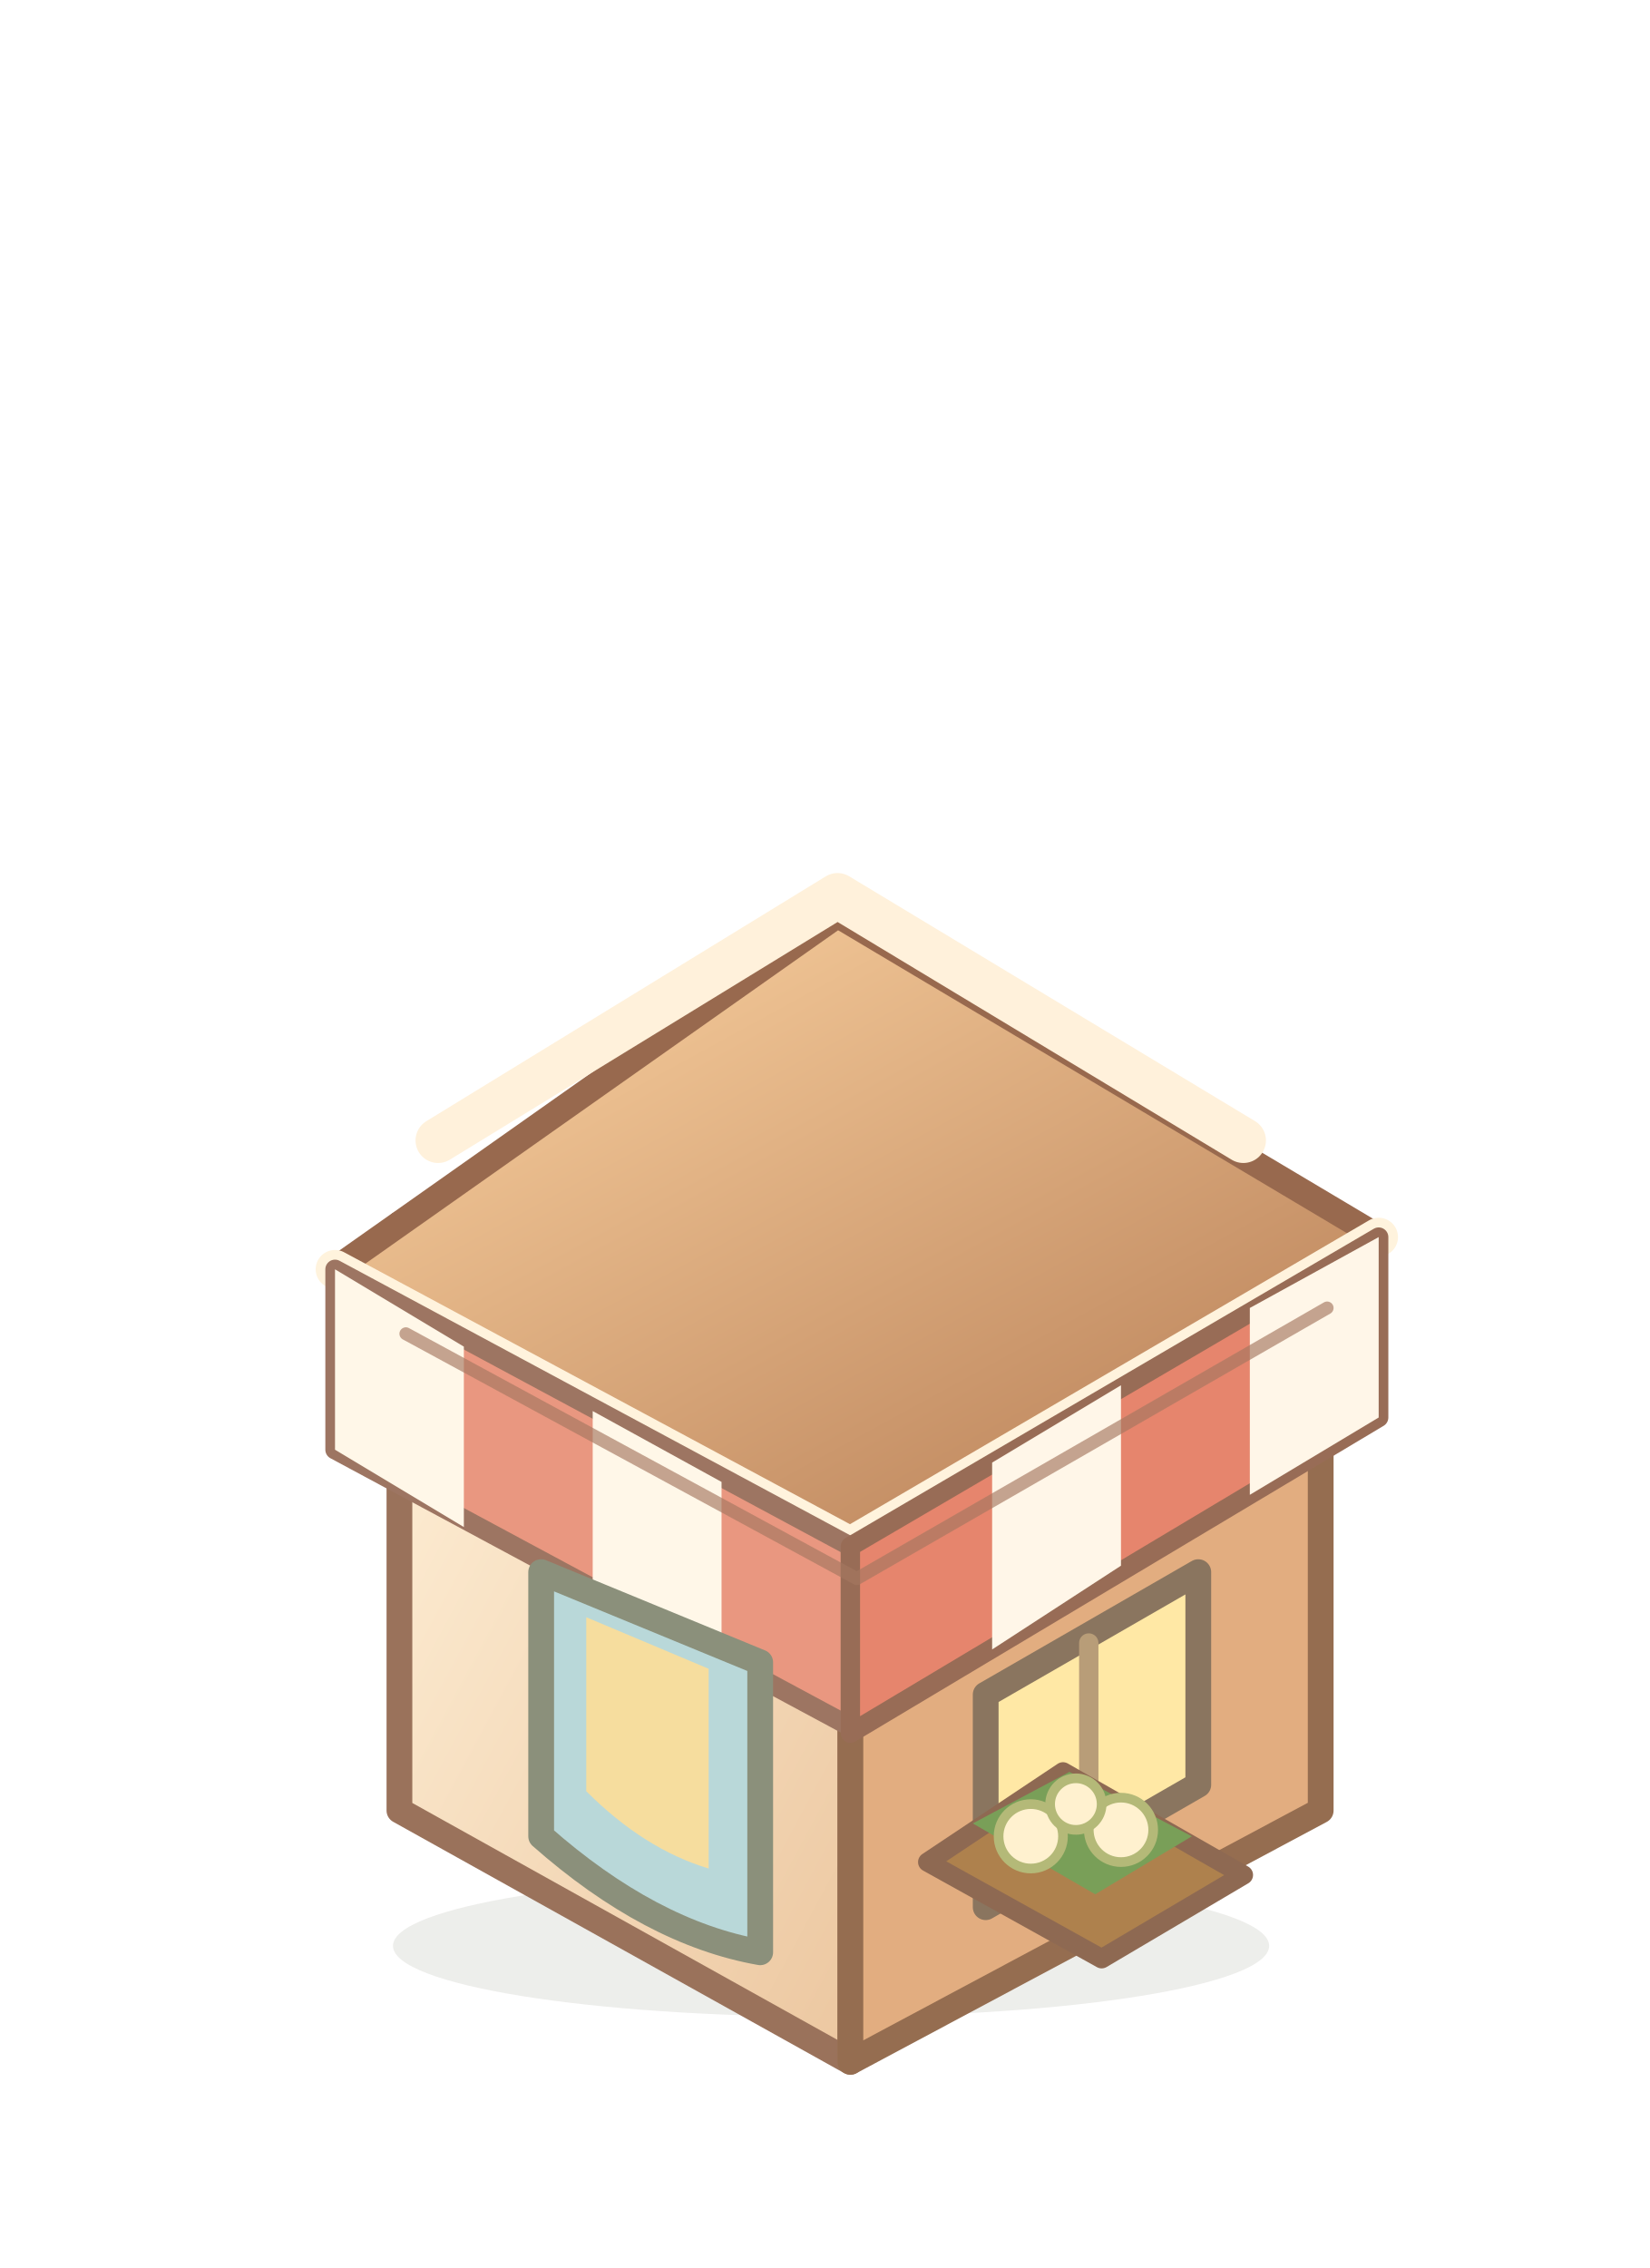
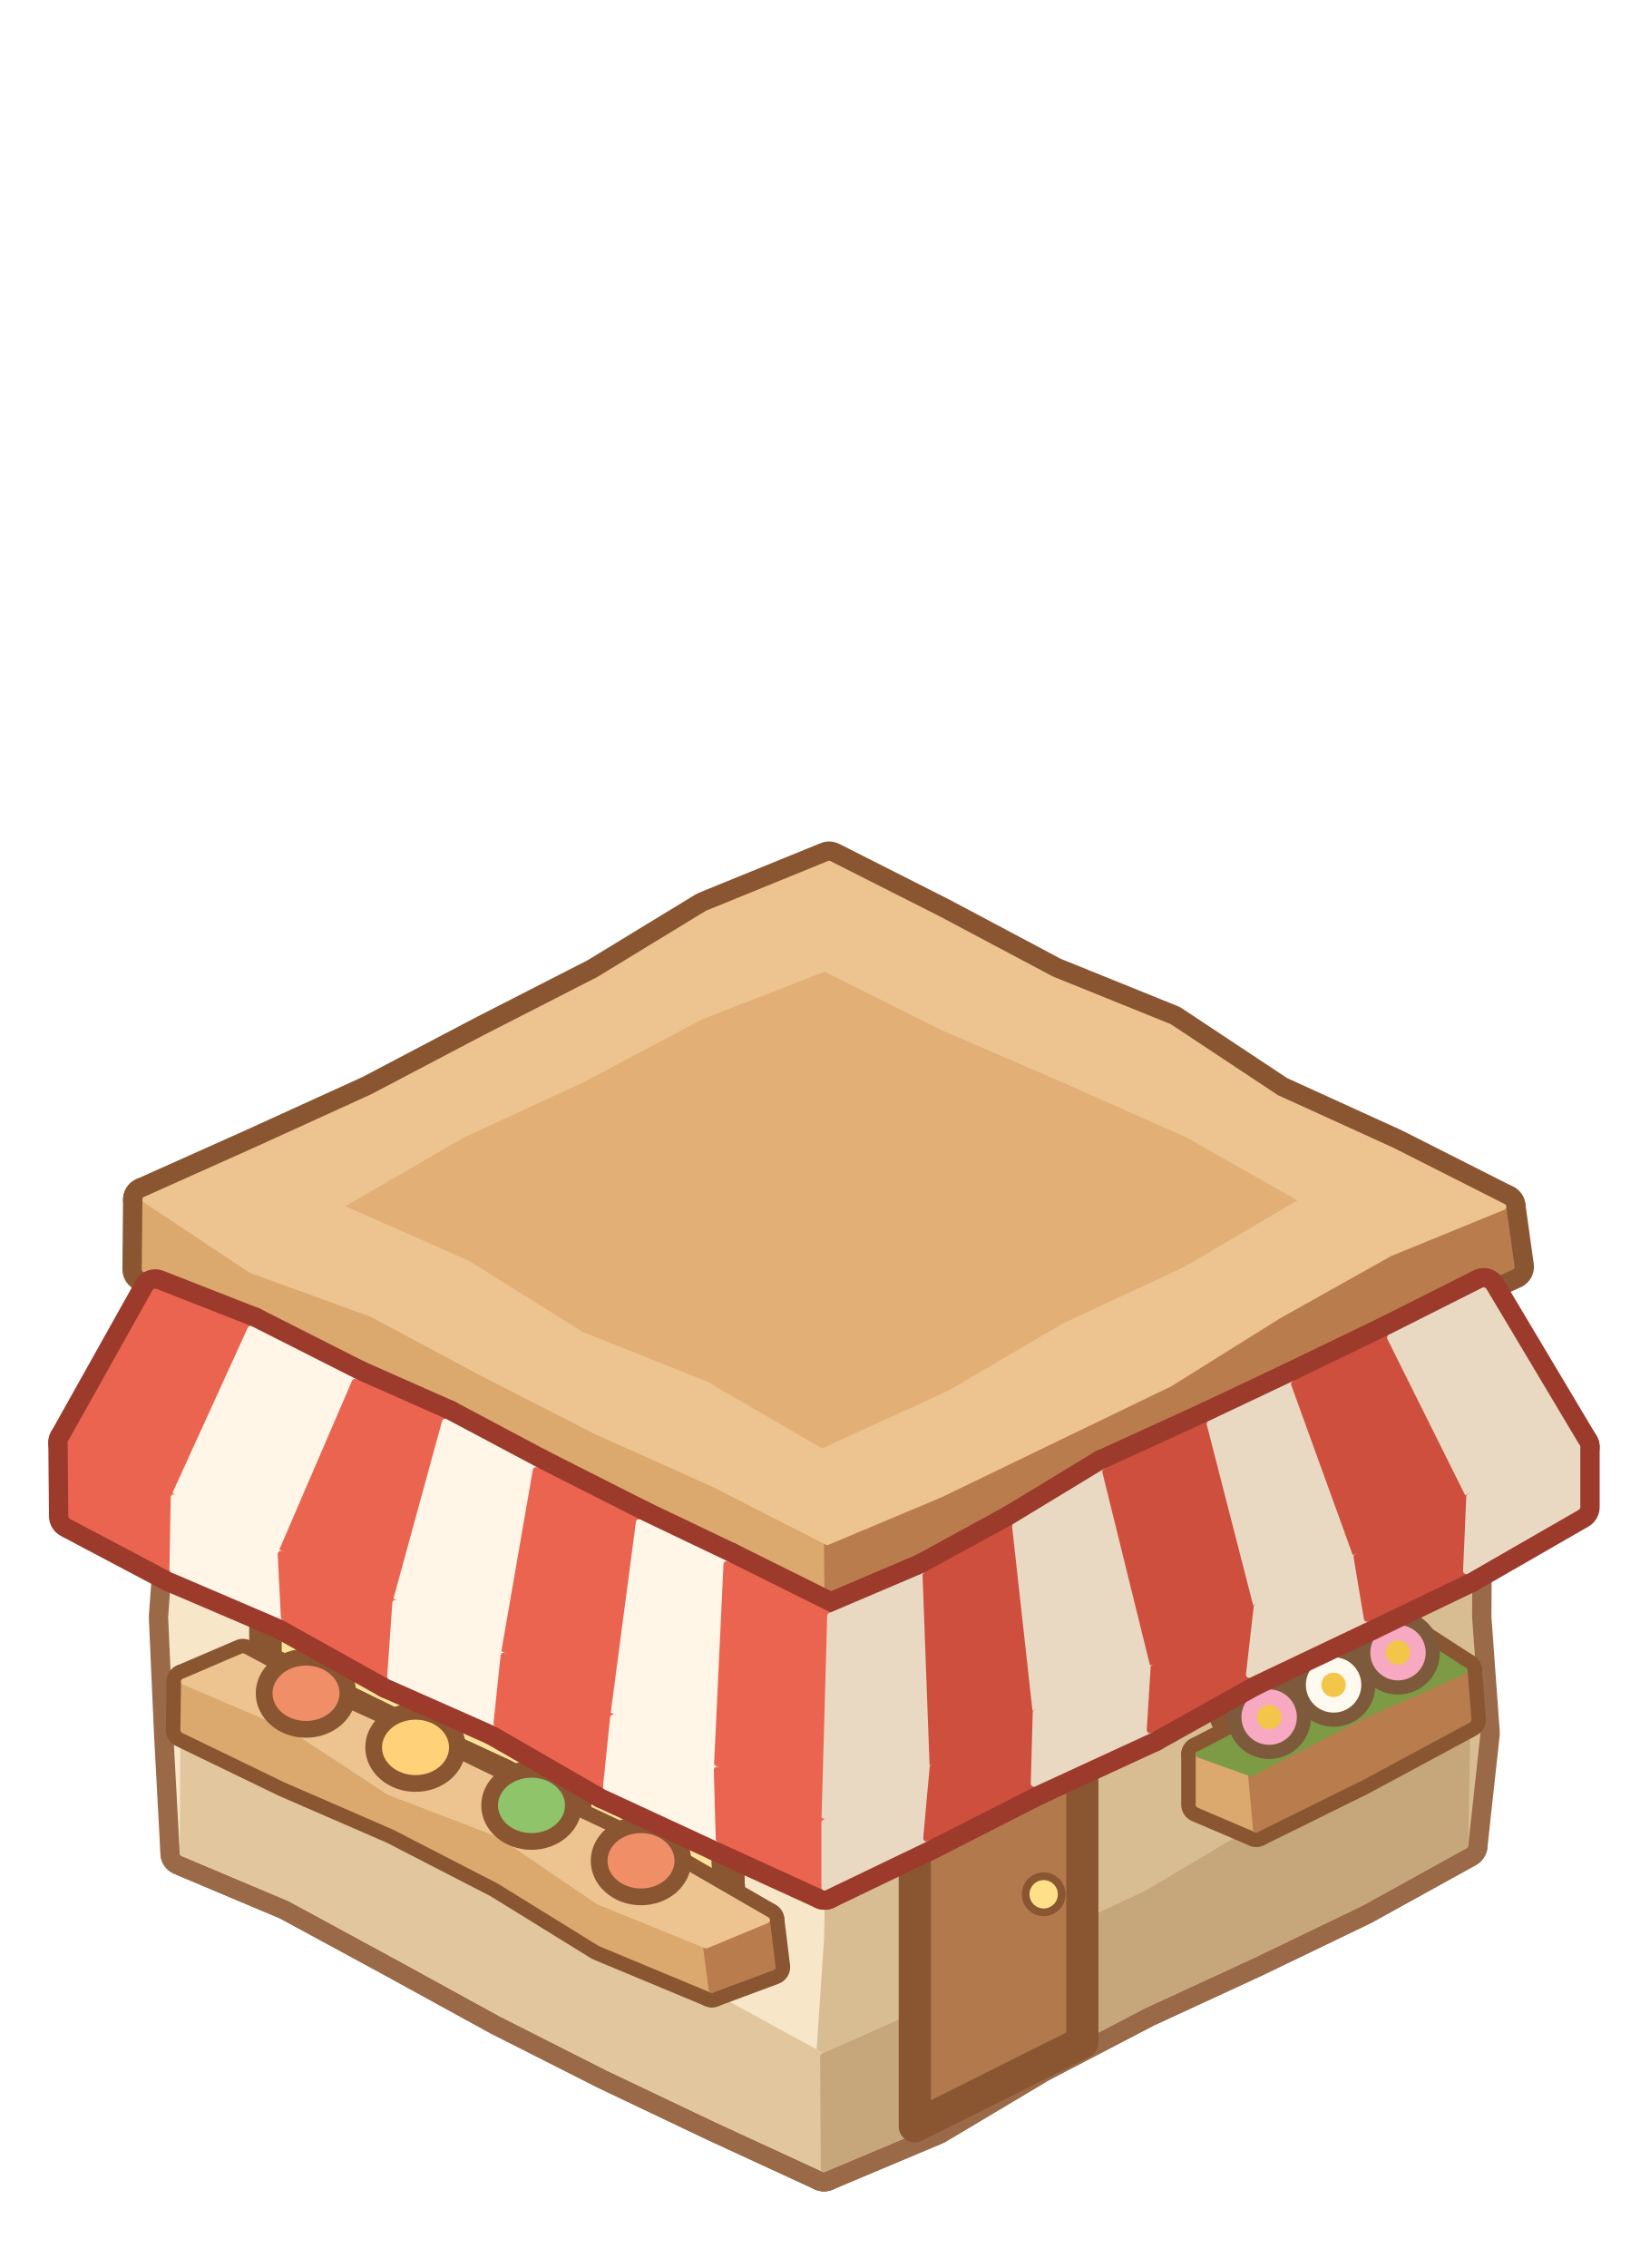
<svg xmlns="http://www.w3.org/2000/svg" width="256" height="352" viewBox="0 0 256 352">
-   <defs>
-     <linearGradient id="wall" x1="0" x2="1" y1="0" y2="1">
-       <stop stop-color="#fff1d9" />
-       <stop offset="1" stop-color="#ecc7a0" />
-     </linearGradient>
-     <linearGradient id="roof" x1="0" y1="0" x2="0.9" y2="1">
-       <stop stop-color="#ffd7a5" />
-       <stop offset="1" stop-color="#b67d55" />
-     </linearGradient>
-     <linearGradient id="blue" x1="0" y1="0" x2="0" y2="1">
-       <stop stop-color="#defaff" />
-       <stop offset="1" stop-color="#71b7d3" />
-     </linearGradient>
-   </defs>
-   <g stroke-linejoin="round" stroke-linecap="round">
-     <ellipse cx="129" cy="302" rx="68" ry="11" fill="#696b54" opacity=".12" />
-     <path d="M62 190 132 151 205 191 131 235Z" fill="#f4d5aa" stroke="#9c7055" stroke-width="4" />
-     <path d="M62 190v91l70 39v-86Z" fill="url(#wall)" stroke="#9a725b" stroke-width="4" />
-     <path d="M132 234v86l73-39v-90Z" fill="#e2ad80" stroke="#956d50" stroke-width="4" />
-     <path d="M52 197 130 142 214 192 134 240Z" fill="url(#roof)" stroke="#98694e" stroke-width="4" />
-     <path d="M52 197 132 240 214 192" fill="none" stroke="#fff3dd" stroke-width="6" />
-     <path d="M52 197 132 240v28L52 225Z" fill="#e99780" stroke="#9d7562" stroke-width="3" />
-     <path d="M52 197 72 209v28l-20-12Z M92 219 112 230v28l-20-11Z" fill="#fff7e8" />
-     <path d="M132 240 214 192v28l-82 49Z" fill="#e6856d" stroke="#986c56" stroke-width="3" />
-     <path d="M154 227 174 215v28l-20 13Z M194 203 214 192v28l-20 12Z" fill="#fff6e8" />
-     <path d="M84 244v41q17 15 34 18v-45Z" fill="#b9d8d9" stroke="#8b907b" stroke-width="4" />
-     <path d="M91 251v27q9 9 19 12v-31Z" fill="#f6dd9e" />
-     <path d="M153 263v33l33-19v-33Z" fill="#ffe8a5" stroke="#8a755f" stroke-width="4" />
-     <path d="M169 255v32" stroke="#b89d78" stroke-width="3" />
-     <path d="M144 289 171 304 193 291 165 275Z" fill="#ae814d" stroke="#8e6952" stroke-width="3" />
-     <path d="M151 283 170 294 185 285 166 275Z" fill="#799f58" />
-     <g fill="#fff1cf" stroke="#b4b978" stroke-width="1.5">
-       <circle cx="160" cy="285" r="5" />
-       <circle cx="174" cy="284" r="5" />
-       <circle cx="167" cy="280" r="4" />
-     </g>
-     <path d="M68 177 130 139 193 177" fill="none" stroke="#fff1db" stroke-width="7" />
-     <path d="M63 207 133 245 206 203" fill="none" stroke="#a57760" stroke-width="2" opacity=".65" />
+   <g fill="#9a6a48" stroke="#9a6a48" stroke-width="7.0" stroke-linejoin="round">
+     <path d="M28.4 287.6L45.0 294.6L61.4 303.5L77.8 312.5L94.4 320.9L111.2 328.9L127.9 336.6L127.2 319.0L128.4 301.0L128.8 283.0L127.7 265.0L127.7 246.8L110.9 239.6L94.3 231.1L77.6 222.9L61.3 213.7L45.2 204.2L28.5 196.6L26.6 215.0L27.9 233.0L26.6 251.0L27.4 269.0Z" />
+     <path d="M227.4 286.4L211.3 295.3L194.5 303.4L177.6 311.2L161.1 319.8L145.0 329.4L127.9 336.6L127.2 319.0L128.4 301.0L128.8 283.0L127.7 265.0L127.7 246.8L145.1 239.5L161.5 230.7L178.2 222.5L195.1 214.6L211.0 204.7L227.7 196.7L229.5 215.0L228.1 233.0L228.0 251.0L229.3 269.0Z" />
+     <path d="M128.0 147.9L144.9 154.8L161.0 164.4L178.1 171.7L195.3 179.1L211.1 189.2L227.7 196.7L211.0 204.7L195.1 214.6L178.2 222.5L161.5 230.7L145.1 239.5L127.7 246.8L110.9 239.6L94.3 231.1L77.6 222.9L61.3 213.7L45.2 204.2L28.5 196.6L44.8 188.8L61.9 181.5L77.8 171.6L95.2 164.7L111.9 156.5Z" />
+     <path d="M28.4 287.6L45.0 294.6L61.4 303.5L77.8 312.5L94.4 320.9L111.2 328.9L127.9 336.6L127.8 319.2L111.5 310.3L94.0 303.6L78.4 293.2L60.7 286.9L44.9 276.8L28.5 269.1Z" />
+     <path d="M227.4 286.4L211.3 295.3L194.5 303.4L177.6 311.2L161.1 319.8L145.0 329.4L127.9 336.6L127.8 319.2L145.1 311.5L161.1 301.8L178.0 293.9L194.0 284.4L212.0 278.6L227.7 269.3Z" />
  </g>
+   <path d="M28.4 287.6L45.0 294.6L61.4 303.5L77.8 312.5L94.4 320.9L111.2 328.9L127.9 336.6L127.2 319.0L128.4 301.0L128.8 283.0L127.7 265.0L127.7 246.8L110.9 239.6L94.3 231.1L77.6 222.9L61.3 213.7L45.2 204.2L28.5 196.6L26.6 215.0L27.9 233.0L26.6 251.0L27.4 269.0Z" fill="#f7e6c8" stroke="#f7e6c8" stroke-width="1" stroke-linejoin="round" />
+   <path d="M227.4 286.4L211.3 295.3L194.5 303.4L177.6 311.2L161.1 319.8L145.0 329.4L127.9 336.6L127.2 319.0L128.4 301.0L128.8 283.0L127.7 265.0L127.7 246.8L145.1 239.5L161.5 230.7L178.2 222.5L195.1 214.6L211.0 204.7L227.7 196.7L229.5 215.0L228.1 233.0L228.0 251.0L229.3 269.0Z" fill="#d9bd92" stroke="#d9bd92" stroke-width="1" stroke-linejoin="round" />
+   <path d="M128.0 147.9L144.9 154.8L161.0 164.4L178.1 171.7L195.3 179.1L211.1 189.2L227.7 196.7L211.0 204.7L195.1 214.6L178.2 222.5L161.5 230.7L145.1 239.5L127.7 246.8L110.9 239.6L94.3 231.1L77.6 222.9L61.3 213.7L45.2 204.2L28.5 196.6L44.8 188.8L61.9 181.5L77.8 171.6L95.2 164.7L111.9 156.5Z" fill="#fbeed6" stroke="#fbeed6" stroke-width="1" stroke-linejoin="round" />
+   <path d="M28.4 287.6L45.0 294.6L61.4 303.5L77.8 312.5L94.4 320.9L111.2 328.9L127.9 336.6L127.8 319.2L111.5 310.3L94.0 303.6L78.4 293.2L60.7 286.9L44.9 276.8L28.5 269.1Z" fill="#e2c79e" stroke="#e2c79e" stroke-width="1" stroke-linejoin="round" />
+   <path d="M227.4 286.4L211.3 295.3L194.5 303.4L177.6 311.2L161.1 319.8L145.0 329.4L127.9 336.6L127.8 319.2L145.1 311.5L161.1 301.8L178.0 293.9L194.0 284.4L212.0 278.6L227.7 269.3Z" fill="#c6a67b" stroke="#c6a67b" stroke-width="1" stroke-linejoin="round" />
+   <path d="M41.2 257.9L60.0 267.1L78.2 275.5L95.6 285.8L113.2 294.8L112.5 277.0L113.3 259.0L96.4 250.3L77.6 242.8L59.5 233.9L42.0 224.2L41.2 241.0Z" fill="#ffe39a" stroke="#8a5632" stroke-width="5" stroke-linejoin="round" />
+   <path d="M42.0 233.0L114.0 269.0L114.0 260.0L42.0 224.0Z" fill="#fff3c9" />
+   <path d="M66.0 270.0L66.0 236.0" stroke="#8a5632" stroke-width="3.6" fill="none" />
+   <path d="M90.0 282.0L90.0 248.0" stroke="#8a5632" stroke-width="3.6" fill="none" />
+   <path d="M41.2 257.9L60.0 267.1L78.2 275.5L95.6 285.8L113.2 294.8L112.5 277.0L113.3 259.0L96.4 250.3L77.6 242.8L59.5 233.9L42.0 224.2L41.2 241.0Z" fill="none" stroke="#8a5632" stroke-width="5" stroke-linejoin="round" />
+   <g fill="#8a5632" stroke="#8a5632" stroke-width="5.5" stroke-linejoin="round">
+     <path d="M28.5 268.5L44.4 276.2L61.2 283.5L77.5 291.9L93.2 301.6L110.5 308.8L109.6 301.9L92.9 295.1L77.6 284.7L60.4 278.1L45.0 268.0L28.6 261.0Z" />
+     <path d="M119.9 305.3L110.5 308.8L109.6 301.9L119.0 298.0Z" />
+     <path d="M37.7 257.1L53.1 265.3L69.8 272.9L86.3 280.9L102.9 288.7L119.0 298.0L109.6 301.9L92.9 295.1L77.6 284.7L60.4 278.1L45.0 268.0L28.6 261.0Z" />
+   </g>
+   <path d="M28.5 268.5L44.4 276.2L61.2 283.5L77.5 291.9L93.2 301.6L110.5 308.8L109.6 301.9L92.9 295.1L77.6 284.7L60.4 278.1L45.0 268.0L28.6 261.0Z" fill="#dba86e" stroke="#dba86e" stroke-width="1" stroke-linejoin="round" />
+   <path d="M119.9 305.3L110.5 308.8L109.6 301.9L119.0 298.0Z" fill="#b97d4d" stroke="#b97d4d" stroke-width="1" stroke-linejoin="round" />
+   <path d="M37.7 257.1L53.1 265.3L69.8 272.9L86.3 280.9L102.9 288.7L119.0 298.0L109.6 301.9L92.9 295.1L77.6 284.7L60.4 278.1L45.0 268.0L28.6 261.0Z" fill="#edc48f" stroke="#edc48f" stroke-width="1" stroke-linejoin="round" />
+   <ellipse cx="47.5" cy="262.8" rx="6.5" ry="5.6" fill="#f08e68" stroke="#8a5632" stroke-width="2.6" />
+   <ellipse cx="64.5" cy="271.2" rx="6.5" ry="5.6" fill="#ffd27a" stroke="#8a5632" stroke-width="2.6" />
+   <ellipse cx="82.5" cy="280.2" rx="6.5" ry="5.6" fill="#8fc46a" stroke="#8a5632" stroke-width="2.6" />
+   <ellipse cx="99.5" cy="288.8" rx="6.5" ry="5.6" fill="#f08e68" stroke="#8a5632" stroke-width="2.6" />
+   <path d="M168.0 317.0L142.0 330.0L142.0 284.0L143.0 279.3L145.8 274.3L150.0 269.8L155.0 266.5L160.0 264.8L164.2 265.1L167.0 267.3L168.0 271.0Z" fill="#b27a4c" stroke="#8a5632" stroke-width="5" stroke-linejoin="round" />
+   <circle cx="162.0" cy="294.0" r="2.8" fill="#ffe08a" stroke="#8a5632" stroke-width="1.2" />
+   <path d="M215.0 253.2L190.3 266.6L189.6 239.9L215.3 226.6Z" fill="#f3d27e" stroke="#8a5632" stroke-width="5" stroke-linejoin="round" />
+   <path d="M203.0 259.5L203.0 233.5M216.0 240.0L190.0 253.0" stroke="#8a5632" stroke-width="3.2" fill="none" />
+   <g fill="#8a5632" stroke="#8a5632" stroke-width="5.5" stroke-linejoin="round">
+     <path d="M186.1 280.1L195.0 283.9L194.2 275.2L186.1 272.3Z" />
+     <path d="M227.9 266.9L211.2 275.9L195.0 283.9L194.2 275.2L210.6 266.7L227.3 259.3Z" />
+     <path d="M220.5 254.9L227.3 259.3L210.6 266.7L194.2 275.2L186.1 272.3L203.0 263.5Z" />
+   </g>
+   <path d="M186.1 280.1L195.0 283.9L194.2 275.2L186.1 272.3Z" fill="#dba86e" stroke="#dba86e" stroke-width="1" stroke-linejoin="round" />
+   <path d="M227.9 266.9L211.2 275.9L195.0 283.9L194.2 275.2L210.6 266.7L227.3 259.3Z" fill="#b97d4d" stroke="#b97d4d" stroke-width="1" stroke-linejoin="round" />
+   <path d="M220.5 254.9L227.3 259.3L210.6 266.7L194.2 275.2L186.1 272.3L203.0 263.5Z" fill="#7d9a45" stroke="#7d9a45" stroke-width="1" stroke-linejoin="round" />
+   <circle cx="217.0" cy="256.5" r="5.4" fill="#f7a9c1" stroke="#7d5a3c" stroke-width="2.2" />
+   <circle cx="217.0" cy="256.5" r="1.9" fill="#f3c64a" />
+   <circle cx="207.0" cy="261.5" r="5.4" fill="#fffaf0" stroke="#7d5a3c" stroke-width="2.2" />
+   <circle cx="207.0" cy="261.5" r="1.9" fill="#f3c64a" />
+   <circle cx="197.0" cy="266.5" r="5.4" fill="#f7a9c1" stroke="#7d5a3c" stroke-width="2.2" />
+   <circle cx="197.0" cy="266.5" r="1.9" fill="#f3c64a" />
+   <g fill="#8a5632" stroke="#8a5632" stroke-width="7.0" stroke-linejoin="round">
+     <path d="M22.5 197.0L40.3 204.5L58.0 213.4L75.6 222.4L93.3 231.0L109.8 242.3L128.5 249.6L128.4 239.3L110.8 230.3L92.7 222.2L75.1 213.2L57.7 203.9L39.0 197.1L22.6 186.2Z" />
+     <path d="M234.6 196.6L215.9 205.1L198.1 213.6L181.6 224.7L164.0 233.6L145.1 240.1L128.5 249.6L128.4 239.3L146.0 231.9L163.8 223.3L181.6 214.7L198.4 204.2L215.7 194.5L233.3 187.3Z" />
+     <path d="M128.7 134.1L145.7 142.7L163.2 152.0L181.5 159.4L198.1 170.4L216.1 178.6L233.3 187.3L215.7 194.5L198.4 204.2L181.6 214.7L163.8 223.3L146.0 231.9L128.4 239.3L110.8 230.3L92.7 222.2L75.1 213.2L57.7 203.9L39.0 197.1L22.6 186.2L39.8 178.5L57.8 170.3L75.3 161.1L92.9 152.1L109.8 141.8Z" />
+   </g>
+   <path d="M22.5 197.0L40.3 204.5L58.0 213.4L75.6 222.4L93.3 231.0L109.8 242.3L128.5 249.6L128.4 239.3L110.8 230.3L92.7 222.2L75.1 213.2L57.7 203.9L39.0 197.1L22.6 186.2Z" fill="#dba86e" stroke="#dba86e" stroke-width="1" stroke-linejoin="round" />
+   <path d="M234.6 196.6L215.9 205.1L198.1 213.6L181.6 224.7L164.0 233.6L145.1 240.1L128.5 249.6L128.4 239.3L146.0 231.9L163.8 223.3L181.6 214.7L198.4 204.2L215.7 194.5L233.3 187.3Z" fill="#b97d4d" stroke="#b97d4d" stroke-width="1" stroke-linejoin="round" />
+   <path d="M128.7 134.1L145.7 142.7L163.2 152.0L181.5 159.4L198.1 170.4L216.1 178.6L233.3 187.3L215.7 194.5L198.4 204.2L181.6 214.7L163.8 223.3L146.0 231.9L128.4 239.3L110.8 230.3L92.7 222.2L75.1 213.2L57.7 203.9L39.0 197.1L22.6 186.2L39.8 178.5L57.8 170.3L75.3 161.1L92.9 152.1L109.8 141.8Z" fill="#edc48f" stroke="#edc48f" stroke-width="1" stroke-linejoin="round" />
+   <path d="M128.0 150.8L146.2 159.9L165.2 168.1L184.1 176.5L201.4 186.3L183.7 196.7L165.0 205.4L147.1 215.9L127.6 224.8L109.7 214.4L90.4 206.7L72.8 195.7L53.6 187.2L71.9 176.6L90.7 167.9L109.0 158.2Z" fill="#e2b077" />
+   <g fill="#9c3a2c" stroke="#9c3a2c" stroke-width="7.0" stroke-linejoin="round">
+     <path d="M24.1 200.5L38.9 206.3L27.0 232.4L11.0 223.9Z" />
+     <path d="M38.9 206.3L55.1 214.5L43.6 241.2L27.0 232.4Z" />
+     <path d="M55.1 214.5L69.1 220.7L61.4 248.8L43.6 241.2Z" />
+     <path d="M69.1 220.7L83.2 228.2L78.2 257.0L61.4 248.8Z" />
+     <path d="M83.2 228.2L99.2 236.3L95.2 266.6L78.2 257.0Z" />
+     <path d="M99.2 236.3L112.8 242.8L111.3 274.7L95.2 266.6Z" />
+     <path d="M112.8 242.8L128.9 250.8L128.0 282.9L111.3 274.7Z" />
+     <path d="M128.9 250.8L143.7 244.5L144.8 274.3L128.0 282.9Z" />
+     <path d="M143.7 244.5L157.6 236.9L160.8 265.8L144.8 274.3Z" />
+     <path d="M157.6 236.9L171.6 228.4L179.1 258.8L160.8 265.8Z" />
+     <path d="M171.6 228.4L187.8 221.0L195.1 249.4L179.1 258.8Z" />
+     <path d="M187.8 221.0L200.9 214.8L210.6 241.6L195.1 249.4Z" />
+     <path d="M200.9 214.8L215.8 207.6L228.1 232.3L210.6 241.6Z" />
+     <path d="M215.8 207.6L230.3 200.3L244.8 224.6L228.1 232.3Z" />
+     <path d="M11.0 223.9L27.0 232.4L26.8 243.6L11.1 235.3Z" />
+     <path d="M27.0 232.4L43.6 241.2L44.1 251.0L26.8 243.6Z" />
+     <path d="M43.6 241.2L61.4 248.8L60.6 260.2L44.1 251.0Z" />
+     <path d="M61.4 248.8L78.2 257.0L77.1 267.5L60.6 260.2Z" />
+     <path d="M78.2 257.0L95.2 266.6L94.1 277.3L77.1 267.5Z" />
+     <path d="M95.2 266.6L111.3 274.7L111.6 285.4L94.1 277.3Z" />
+     <path d="M111.3 274.7L128.0 282.9L128.0 292.9L111.6 285.4Z" />
+     <path d="M128.0 282.9L144.8 274.3L143.8 285.3L128.0 292.9Z" />
+     <path d="M144.8 274.3L160.8 265.8L160.5 276.8L143.8 285.3Z" />
+     <path d="M160.8 265.8L179.1 258.8L178.5 268.5L160.5 276.8Z" />
+     <path d="M179.1 258.8L195.1 249.4L193.9 259.9L178.5 268.5Z" />
+     <path d="M195.1 249.4L210.6 241.6L212.2 251.2L193.9 259.9Z" />
+     <path d="M210.6 241.6L228.1 232.3L227.6 243.8L212.2 251.2Z" />
+     <path d="M228.1 232.3L244.8 224.6L244.8 233.9L227.6 243.8Z" />
+   </g>
+   <path d="M24.1 200.5L38.9 206.3L27.0 232.4L11.0 223.9Z" fill="#ea6450" stroke="#ea6450" stroke-width="1" stroke-linejoin="round" />
+   <path d="M38.9 206.3L55.1 214.5L43.6 241.2L27.0 232.4Z" fill="#fff6e8" stroke="#fff6e8" stroke-width="1" stroke-linejoin="round" />
+   <path d="M55.1 214.5L69.1 220.7L61.4 248.8L43.6 241.2Z" fill="#ea6450" stroke="#ea6450" stroke-width="1" stroke-linejoin="round" />
+   <path d="M69.1 220.7L83.2 228.2L78.2 257.0L61.4 248.8Z" fill="#fff6e8" stroke="#fff6e8" stroke-width="1" stroke-linejoin="round" />
+   <path d="M83.2 228.2L99.2 236.3L95.2 266.6L78.2 257.0Z" fill="#ea6450" stroke="#ea6450" stroke-width="1" stroke-linejoin="round" />
+   <path d="M99.2 236.3L112.8 242.8L111.3 274.7L95.2 266.6Z" fill="#fff6e8" stroke="#fff6e8" stroke-width="1" stroke-linejoin="round" />
+   <path d="M112.8 242.8L128.9 250.8L128.0 282.9L111.3 274.7Z" fill="#ea6450" stroke="#ea6450" stroke-width="1" stroke-linejoin="round" />
+   <path d="M128.9 250.8L143.7 244.5L144.8 274.3L128.0 282.9Z" fill="#ead9c2" stroke="#ead9c2" stroke-width="1" stroke-linejoin="round" />
+   <path d="M143.7 244.5L157.6 236.9L160.8 265.8L144.8 274.3Z" fill="#cf4f3e" stroke="#cf4f3e" stroke-width="1" stroke-linejoin="round" />
+   <path d="M157.6 236.9L171.6 228.4L179.1 258.8L160.8 265.8Z" fill="#ead9c2" stroke="#ead9c2" stroke-width="1" stroke-linejoin="round" />
+   <path d="M171.6 228.4L187.8 221.0L195.1 249.4L179.1 258.8Z" fill="#cf4f3e" stroke="#cf4f3e" stroke-width="1" stroke-linejoin="round" />
+   <path d="M187.8 221.0L200.9 214.8L210.6 241.6L195.1 249.4Z" fill="#ead9c2" stroke="#ead9c2" stroke-width="1" stroke-linejoin="round" />
+   <path d="M200.9 214.8L215.8 207.6L228.1 232.3L210.6 241.6Z" fill="#cf4f3e" stroke="#cf4f3e" stroke-width="1" stroke-linejoin="round" />
+   <path d="M215.8 207.6L230.3 200.3L244.8 224.6L228.1 232.3Z" fill="#ead9c2" stroke="#ead9c2" stroke-width="1" stroke-linejoin="round" />
+   <path d="M11.0 223.9L27.0 232.4L26.8 243.6L11.1 235.3Z" fill="#ea6450" stroke="#ea6450" stroke-width="1" stroke-linejoin="round" />
+   <path d="M27.0 232.4L43.6 241.2L44.1 251.0L26.8 243.6Z" fill="#fff6e8" stroke="#fff6e8" stroke-width="1" stroke-linejoin="round" />
+   <path d="M43.6 241.2L61.4 248.8L60.6 260.2L44.1 251.0Z" fill="#ea6450" stroke="#ea6450" stroke-width="1" stroke-linejoin="round" />
+   <path d="M61.4 248.8L78.2 257.0L77.1 267.5L60.6 260.2Z" fill="#fff6e8" stroke="#fff6e8" stroke-width="1" stroke-linejoin="round" />
+   <path d="M78.2 257.0L95.2 266.6L94.1 277.3L77.1 267.5Z" fill="#ea6450" stroke="#ea6450" stroke-width="1" stroke-linejoin="round" />
+   <path d="M95.2 266.6L111.3 274.7L111.6 285.4L94.1 277.3Z" fill="#fff6e8" stroke="#fff6e8" stroke-width="1" stroke-linejoin="round" />
+   <path d="M111.3 274.7L128.0 282.9L128.0 292.9L111.6 285.4Z" fill="#ea6450" stroke="#ea6450" stroke-width="1" stroke-linejoin="round" />
+   <path d="M128.0 282.9L144.8 274.3L143.8 285.3L128.0 292.9Z" fill="#ead9c2" stroke="#ead9c2" stroke-width="1" stroke-linejoin="round" />
+   <path d="M144.8 274.3L160.8 265.8L160.5 276.8L143.8 285.3Z" fill="#cf4f3e" stroke="#cf4f3e" stroke-width="1" stroke-linejoin="round" />
+   <path d="M160.8 265.8L179.1 258.8L178.5 268.5L160.5 276.8Z" fill="#ead9c2" stroke="#ead9c2" stroke-width="1" stroke-linejoin="round" />
+   <path d="M179.1 258.8L195.1 249.4L193.9 259.9L178.5 268.5Z" fill="#cf4f3e" stroke="#cf4f3e" stroke-width="1" stroke-linejoin="round" />
+   <path d="M195.1 249.4L210.6 241.6L212.2 251.2L193.9 259.9Z" fill="#ead9c2" stroke="#ead9c2" stroke-width="1" stroke-linejoin="round" />
+   <path d="M210.6 241.6L228.1 232.3L227.6 243.8L212.2 251.2Z" fill="#cf4f3e" stroke="#cf4f3e" stroke-width="1" stroke-linejoin="round" />
+   <path d="M228.1 232.3L244.8 224.6L244.8 233.9L227.6 243.8Z" fill="#ead9c2" stroke="#ead9c2" stroke-width="1" stroke-linejoin="round" />
</svg>
